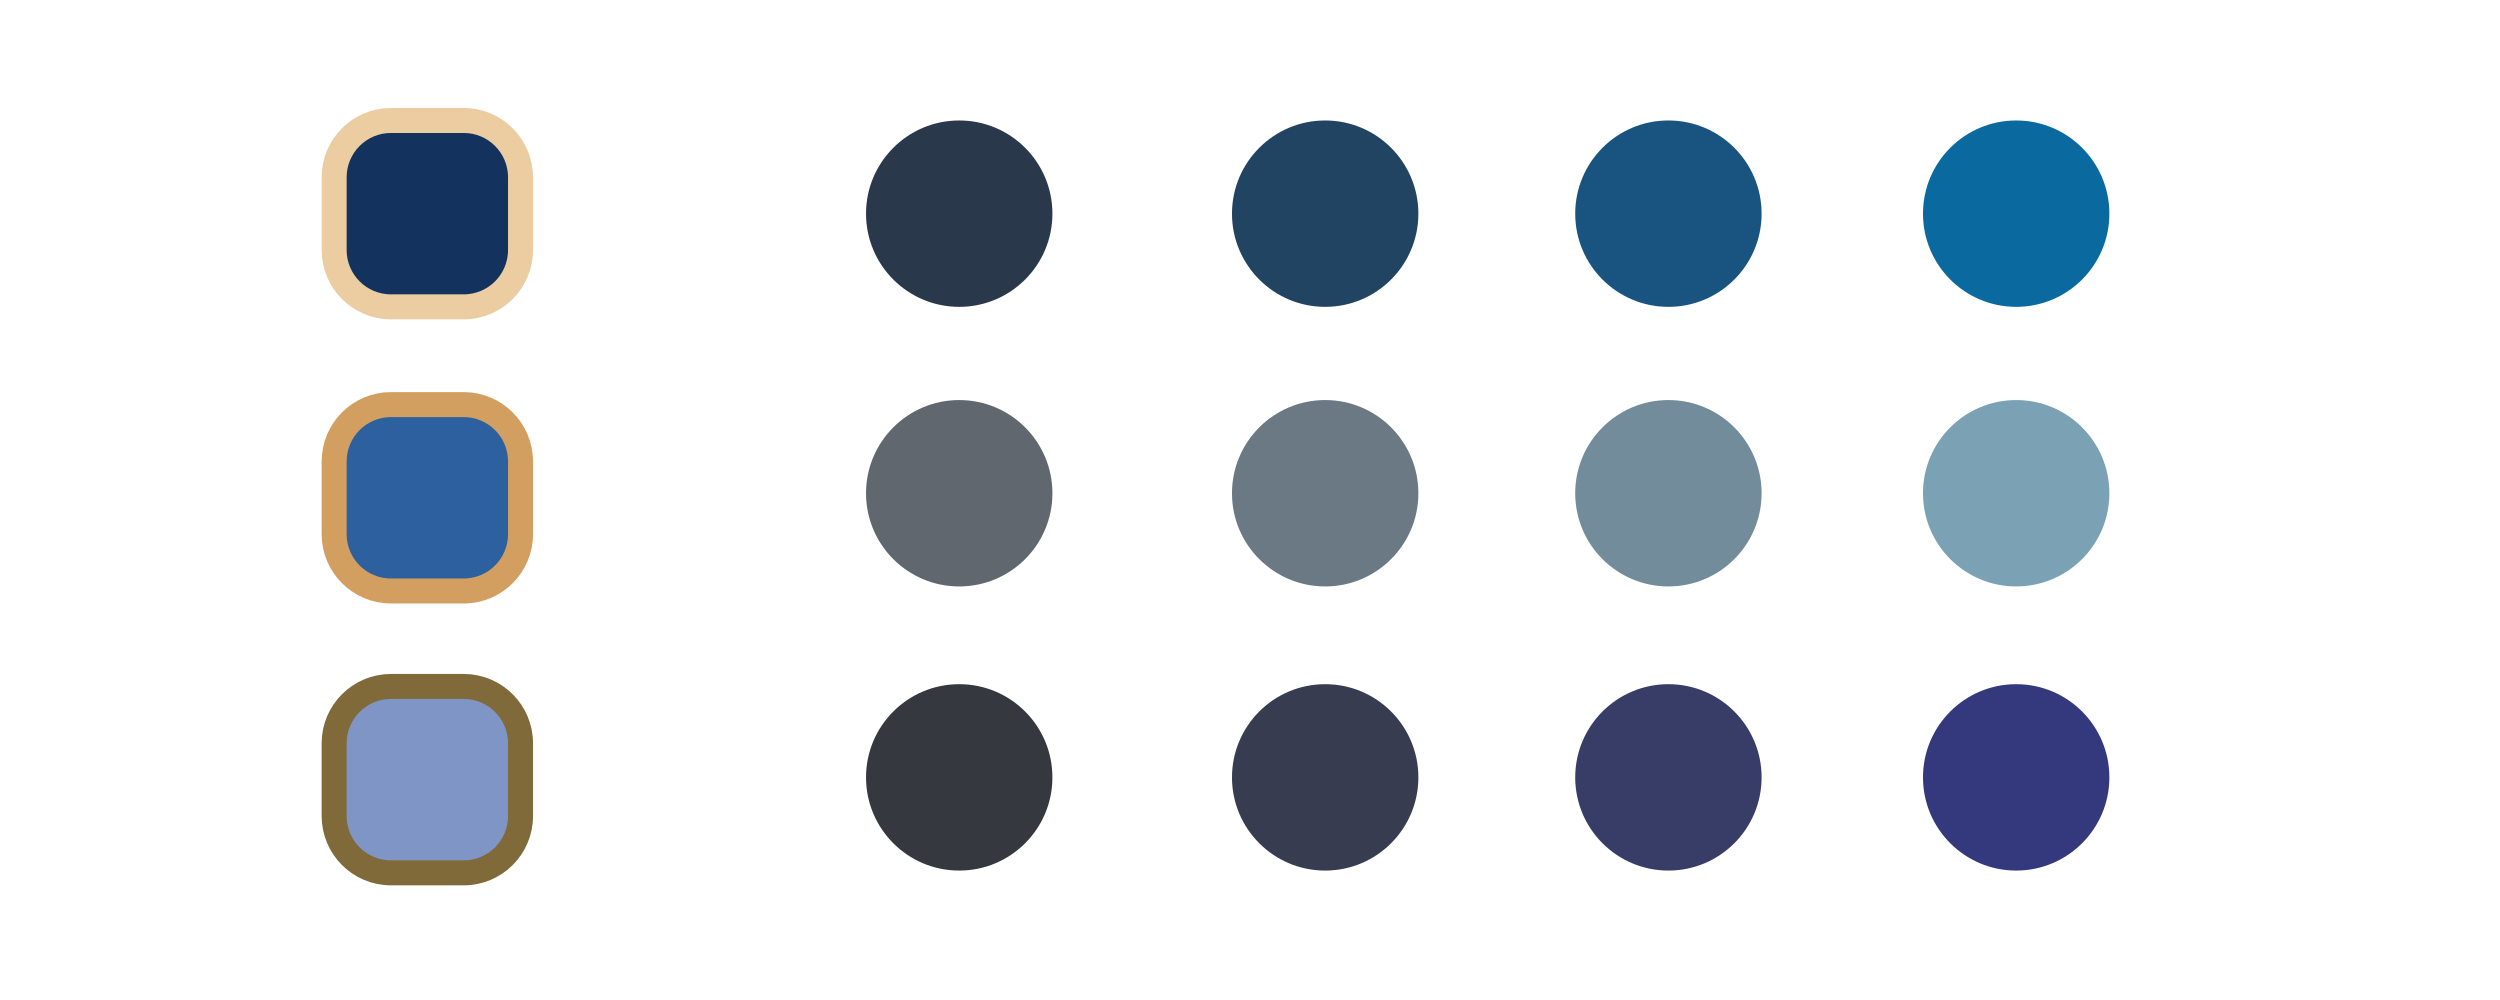
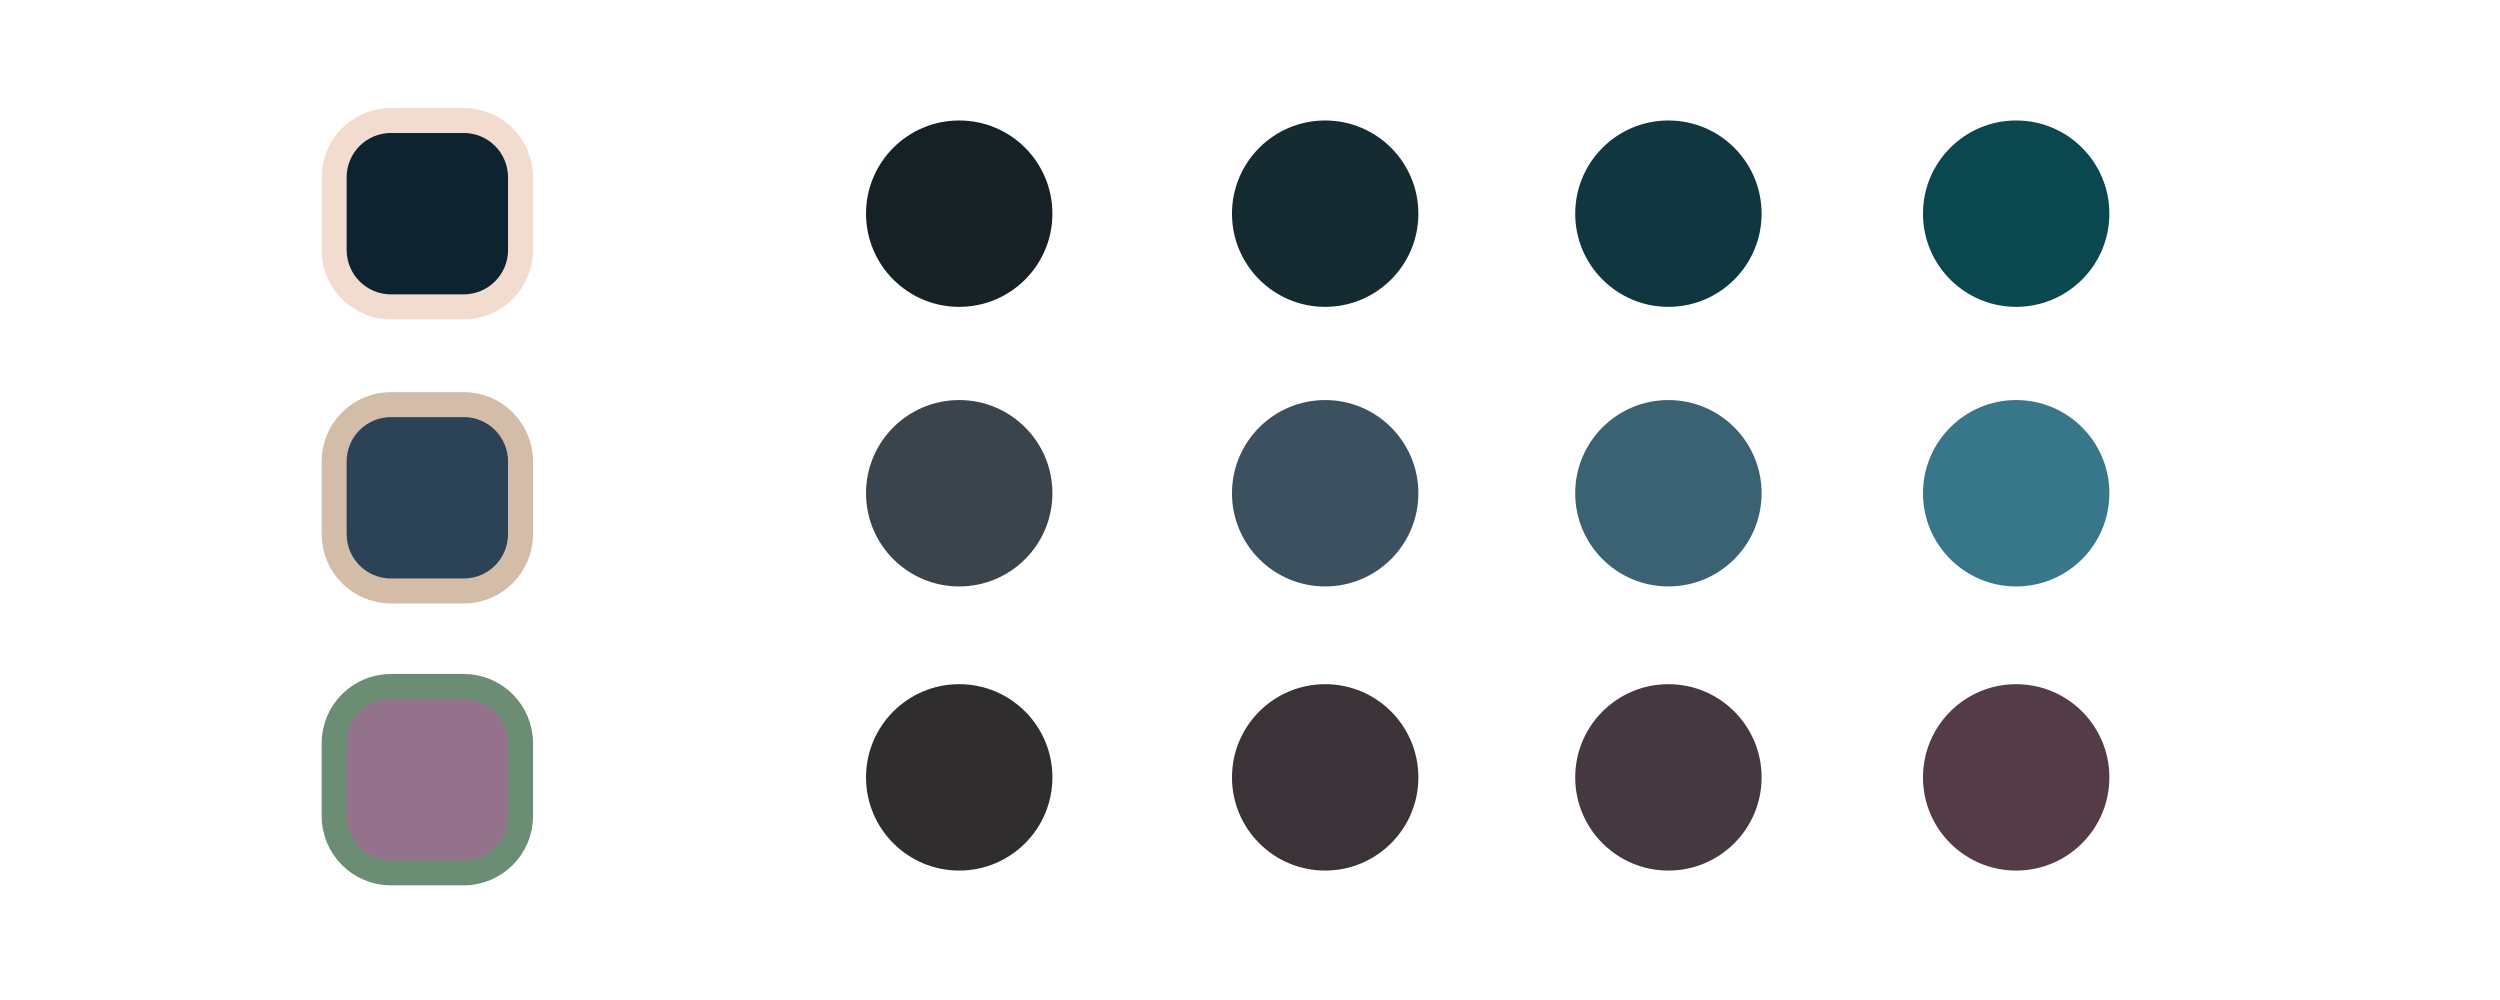
<svg xmlns="http://www.w3.org/2000/svg" width="1000" height="400" viewBox="0 0 264.583 105.833" version="1.1" id="svg1">
  <defs id="defs1" />
  <g id="layer1">
-     <rect style="fill:#14325E;fill-opacity:1;stroke:#EBCDA1;stroke-width:2.646;stroke-linecap:round;stroke-linejoin:round;stroke-dasharray:none;stroke-opacity:1;paint-order:fill markers stroke" id="rect1" width="19.726" height="19.726" x="35.363" y="12.75" ry="6.014" />
-     <rect style="fill:#2D609E;fill-opacity:1;stroke:#D29F61;stroke-width:2.646;stroke-linecap:round;stroke-linejoin:round;stroke-dasharray:none;stroke-opacity:1;paint-order:fill markers stroke" id="rect2" width="19.726" height="19.726" x="35.363" y="42.82" ry="6.014" />
-     <rect style="fill:#7F95C5;fill-opacity:1;stroke:#806A3A;stroke-width:2.646;stroke-linecap:round;stroke-linejoin:round;stroke-dasharray:none;stroke-opacity:1;paint-order:fill markers stroke" id="rect3" width="19.726" height="19.726" x="35.363" y="72.65" ry="6.014" />
-     <rect style="fill:#29384B;fill-opacity:1;stroke:none;stroke-width:2.646;stroke-linecap:round;stroke-linejoin:round;stroke-dasharray:none;stroke-opacity:1;paint-order:fill markers stroke" id="rect4" width="19.726" height="19.726" x="91.654" y="12.75" ry="9.863" />
-     <rect style="fill:#224463;fill-opacity:1;stroke:none;stroke-width:2.646;stroke-linecap:round;stroke-linejoin:round;stroke-dasharray:none;stroke-opacity:1;paint-order:fill markers stroke" id="rect5" width="19.726" height="19.726" x="130.385" y="12.75" ry="9.863" />
-     <rect style="fill:#18547F;fill-opacity:1;stroke:none;stroke-width:2.646;stroke-linecap:round;stroke-linejoin:round;stroke-dasharray:none;stroke-opacity:1;paint-order:fill markers stroke" id="rect6" width="19.726" height="19.726" x="166.71" y="12.75" ry="9.863" />
-     <rect style="fill:#0A6A9F;fill-opacity:1;stroke:none;stroke-width:2.646;stroke-linecap:round;stroke-linejoin:round;stroke-dasharray:none;stroke-opacity:1;paint-order:fill markers stroke" id="rect7" width="19.726" height="19.726" x="203.516" y="12.75" ry="9.863" />
-     <rect style="fill:#60676E;fill-opacity:1;stroke:none;stroke-width:2.646;stroke-linecap:round;stroke-linejoin:round;stroke-dasharray:none;stroke-opacity:1;paint-order:fill markers stroke" id="rect8" width="19.726" height="19.726" x="91.654" y="42.339" ry="9.863" />
-     <rect style="fill:#6A7984;fill-opacity:1;stroke:none;stroke-width:2.646;stroke-linecap:round;stroke-linejoin:round;stroke-dasharray:none;stroke-opacity:1;paint-order:fill markers stroke" id="rect9" width="19.726" height="19.726" x="130.385" y="42.339" ry="9.863" />
-     <rect style="fill:#738C9B;fill-opacity:1;stroke:none;stroke-width:2.646;stroke-linecap:round;stroke-linejoin:round;stroke-dasharray:none;stroke-opacity:1;paint-order:fill markers stroke" id="rect10" width="19.726" height="19.726" x="166.71" y="42.339" ry="9.863" />
-     <rect style="fill:#7AA2B4;fill-opacity:1;stroke:none;stroke-width:2.646;stroke-linecap:round;stroke-linejoin:round;stroke-dasharray:none;stroke-opacity:1;paint-order:fill markers stroke" id="rect11" width="19.726" height="19.726" x="203.516" y="42.339" ry="9.863" />
-     <rect style="fill:#35383F;fill-opacity:1;stroke:none;stroke-width:2.646;stroke-linecap:round;stroke-linejoin:round;stroke-dasharray:none;stroke-opacity:1;paint-order:fill markers stroke" id="rect12" width="19.726" height="19.726" x="91.654" y="72.409" ry="9.863" />
-     <rect style="fill:#373C51;fill-opacity:1;stroke:none;stroke-width:2.646;stroke-linecap:round;stroke-linejoin:round;stroke-dasharray:none;stroke-opacity:1;paint-order:fill markers stroke" id="rect13" width="19.726" height="19.726" x="130.385" y="72.409" ry="9.863" />
-     <rect style="fill:#373D66;fill-opacity:1;stroke:none;stroke-width:2.646;stroke-linecap:round;stroke-linejoin:round;stroke-dasharray:none;stroke-opacity:1;paint-order:fill markers stroke" id="rect14" width="19.726" height="19.726" x="166.71" y="72.409" ry="9.863" />
-     <rect style="fill:#34397D;fill-opacity:1;stroke:none;stroke-width:2.646;stroke-linecap:round;stroke-linejoin:round;stroke-dasharray:none;stroke-opacity:1;paint-order:fill markers stroke" id="rect15" width="19.726" height="19.726" x="203.516" y="72.409" ry="9.863" />
+     <rect style="fill:#0D232F;fill-opacity:1;stroke:#F2DCD0;stroke-width:2.646;stroke-linecap:round;stroke-linejoin:round;stroke-dasharray:none;stroke-opacity:1;paint-order:fill markers stroke" id="rect1" width="19.726" height="19.726" x="35.363" y="12.75" ry="6.014" />
+     <rect style="fill:#2C4257;fill-opacity:1;stroke:#D3BDA8;stroke-width:2.646;stroke-linecap:round;stroke-linejoin:round;stroke-dasharray:none;stroke-opacity:1;paint-order:fill markers stroke" id="rect2" width="19.726" height="19.726" x="35.363" y="42.82" ry="6.014" />
+     <rect style="fill:#94728B;fill-opacity:1;stroke:#6B8D74;stroke-width:2.646;stroke-linecap:round;stroke-linejoin:round;stroke-dasharray:none;stroke-opacity:1;paint-order:fill markers stroke" id="rect3" width="19.726" height="19.726" x="35.363" y="72.65" ry="6.014" />
+     <rect style="fill:#162126;fill-opacity:1;stroke:none;stroke-width:2.646;stroke-linecap:round;stroke-linejoin:round;stroke-dasharray:none;stroke-opacity:1;paint-order:fill markers stroke" id="rect4" width="19.726" height="19.726" x="91.654" y="12.75" ry="9.863" />
+     <rect style="fill:#142B32;fill-opacity:1;stroke:none;stroke-width:2.646;stroke-linecap:round;stroke-linejoin:round;stroke-dasharray:none;stroke-opacity:1;paint-order:fill markers stroke" id="rect5" width="19.726" height="19.726" x="130.385" y="12.75" ry="9.863" />
+     <rect style="fill:#10373F;fill-opacity:1;stroke:none;stroke-width:2.646;stroke-linecap:round;stroke-linejoin:round;stroke-dasharray:none;stroke-opacity:1;paint-order:fill markers stroke" id="rect6" width="19.726" height="19.726" x="166.71" y="12.75" ry="9.863" />
+     <rect style="fill:#0A474E;fill-opacity:1;stroke:none;stroke-width:2.646;stroke-linecap:round;stroke-linejoin:round;stroke-dasharray:none;stroke-opacity:1;paint-order:fill markers stroke" id="rect7" width="19.726" height="19.726" x="203.516" y="12.75" ry="9.863" />
+     <rect style="fill:#39444C;fill-opacity:1;stroke:none;stroke-width:2.646;stroke-linecap:round;stroke-linejoin:round;stroke-dasharray:none;stroke-opacity:1;paint-order:fill markers stroke" id="rect8" width="19.726" height="19.726" x="91.654" y="42.339" ry="9.863" />
+     <rect style="fill:#3B515F;fill-opacity:1;stroke:none;stroke-width:2.646;stroke-linecap:round;stroke-linejoin:round;stroke-dasharray:none;stroke-opacity:1;paint-order:fill markers stroke" id="rect9" width="19.726" height="19.726" x="130.385" y="42.339" ry="9.863" />
+     <rect style="fill:#3A6273;fill-opacity:1;stroke:none;stroke-width:2.646;stroke-linecap:round;stroke-linejoin:round;stroke-dasharray:none;stroke-opacity:1;paint-order:fill markers stroke" id="rect10" width="19.726" height="19.726" x="166.71" y="42.339" ry="9.863" />
+     <rect style="fill:#38768A;fill-opacity:1;stroke:none;stroke-width:2.646;stroke-linecap:round;stroke-linejoin:round;stroke-dasharray:none;stroke-opacity:1;paint-order:fill markers stroke" id="rect11" width="19.726" height="19.726" x="203.516" y="42.339" ry="9.863" />
+     <rect style="fill:#302D2F;fill-opacity:1;stroke:none;stroke-width:2.646;stroke-linecap:round;stroke-linejoin:round;stroke-dasharray:none;stroke-opacity:1;paint-order:fill markers stroke" id="rect12" width="19.726" height="19.726" x="91.654" y="72.409" ry="9.863" />
+     <rect style="fill:#3B3338;fill-opacity:1;stroke:none;stroke-width:2.646;stroke-linecap:round;stroke-linejoin:round;stroke-dasharray:none;stroke-opacity:1;paint-order:fill markers stroke" id="rect13" width="19.726" height="19.726" x="130.385" y="72.409" ry="9.863" />
+     <rect style="fill:#463840;fill-opacity:1;stroke:none;stroke-width:2.646;stroke-linecap:round;stroke-linejoin:round;stroke-dasharray:none;stroke-opacity:1;paint-order:fill markers stroke" id="rect14" width="19.726" height="19.726" x="166.71" y="72.409" ry="9.863" />
+     <rect style="fill:#533C47;fill-opacity:1;stroke:none;stroke-width:2.646;stroke-linecap:round;stroke-linejoin:round;stroke-dasharray:none;stroke-opacity:1;paint-order:fill markers stroke" id="rect15" width="19.726" height="19.726" x="203.516" y="72.409" ry="9.863" />
  </g>
</svg>
